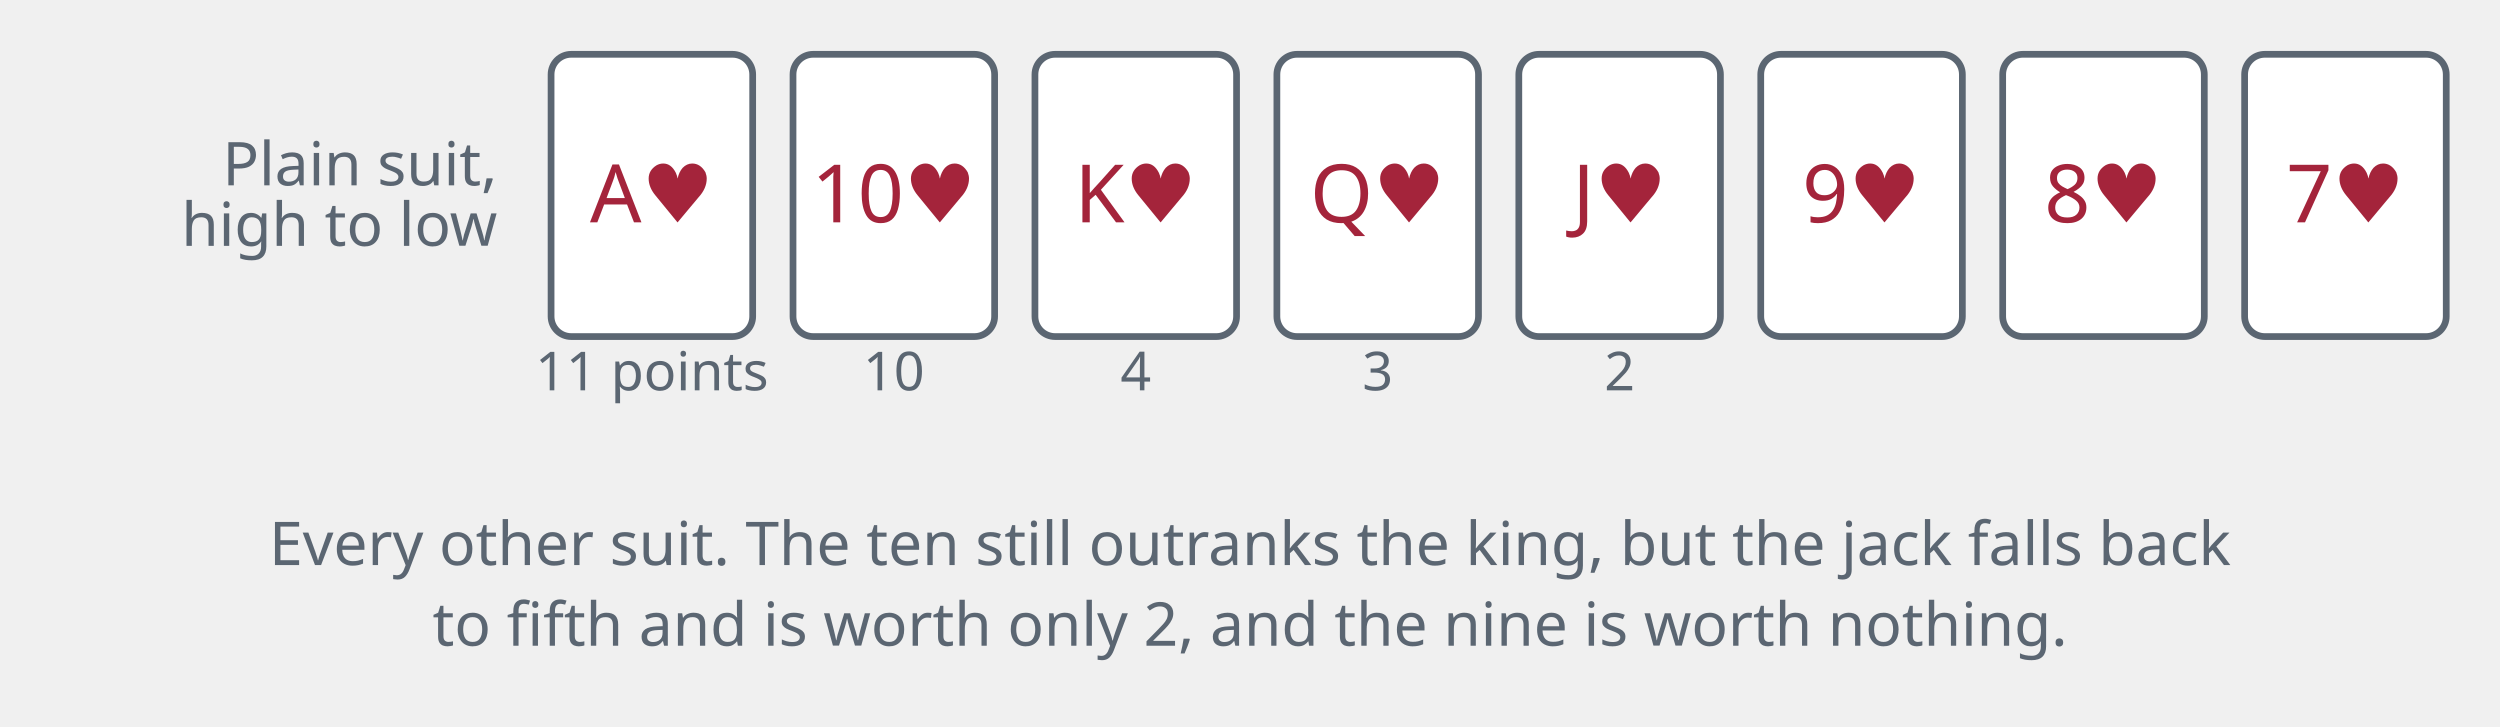
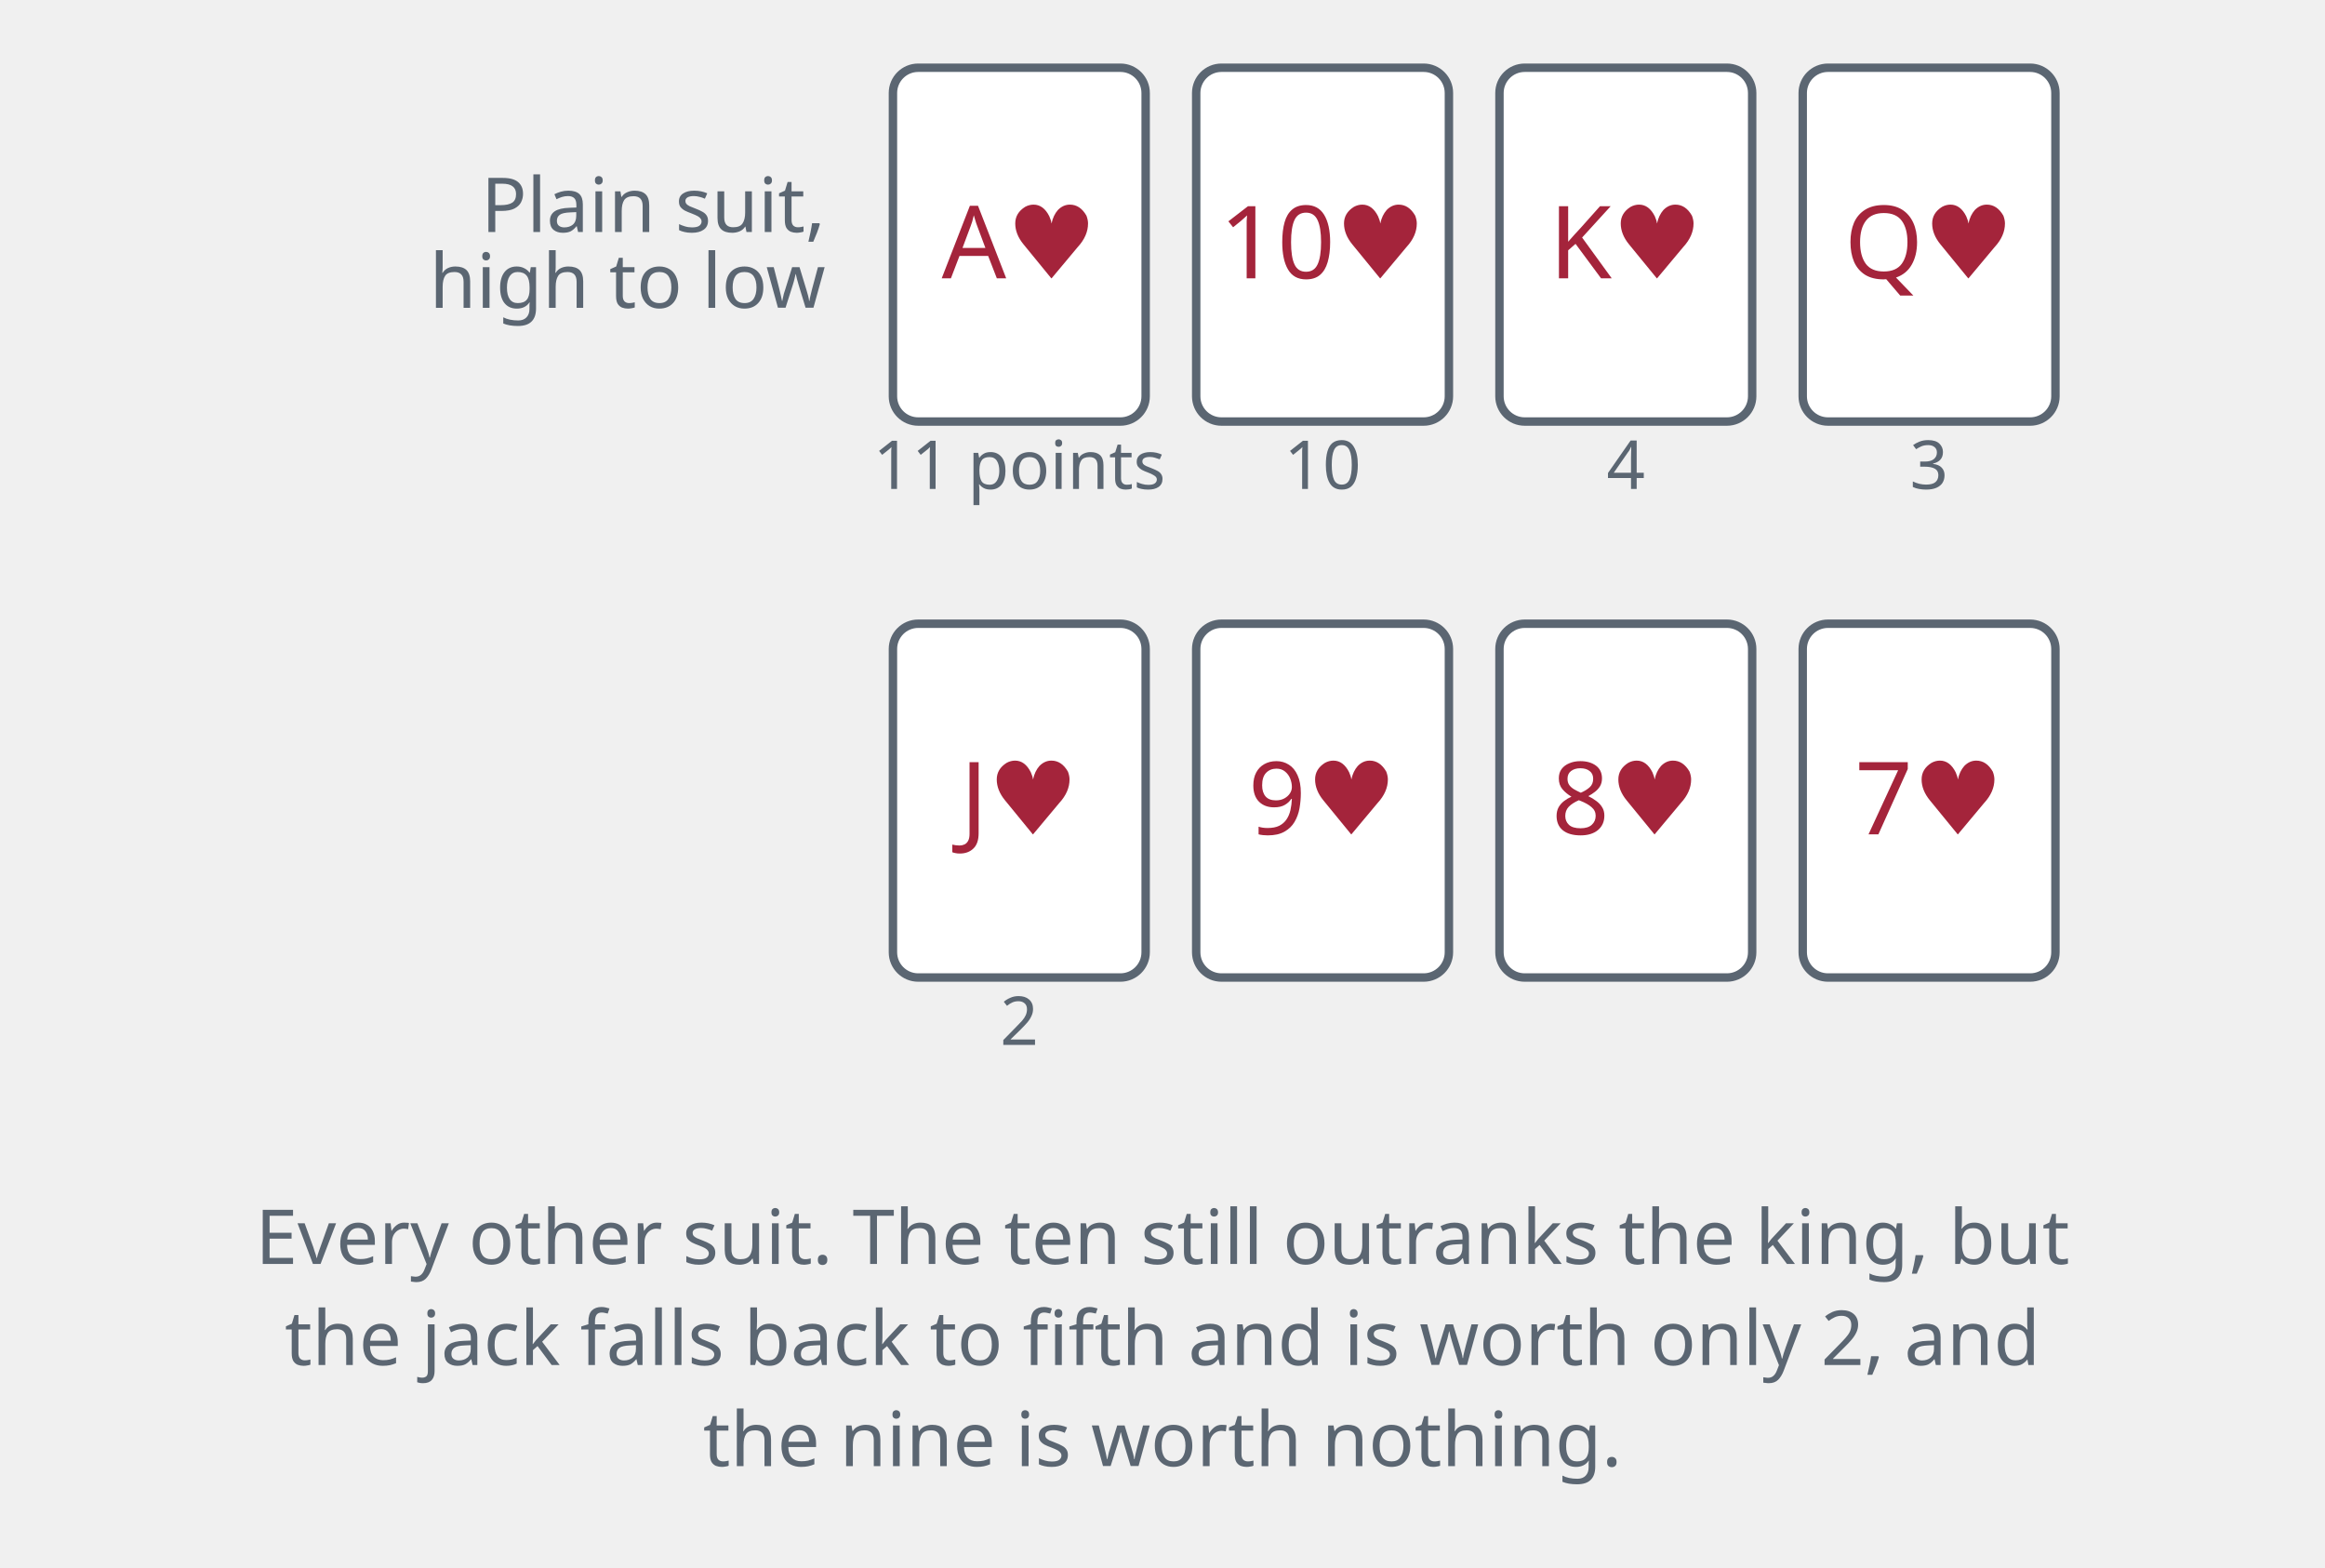
- <svg xmlns="http://www.w3.org/2000/svg" viewBox="0 0 372 108" width="595" height="173" role="img" aria-label="Belote: Every other suit. The ten still outranks the king, but the jack falls back to fifth and is worth only 2, and the nine is worth nothing.">
-   <rect x="82.0" y="8.0" width="30" height="42" rx="3" fill="#ffffff" stroke="#5b6672" stroke-width="1" />
-   <text x="97.0" y="33.0" text-anchor="middle" font-family="system-ui, sans-serif" font-size="12" fill="#a4243b">A♥</text>
-   <text x="97.0" y="58.0" text-anchor="middle" font-family="system-ui, sans-serif" font-size="8" fill="#5b6672">11 points</text>
-   <rect x="118.0" y="8.0" width="30" height="42" rx="3" fill="#ffffff" stroke="#5b6672" stroke-width="1" />
-   <text x="133.0" y="33.0" text-anchor="middle" font-family="system-ui, sans-serif" font-size="12" fill="#a4243b">10♥</text>
-   <text x="133.0" y="58.0" text-anchor="middle" font-family="system-ui, sans-serif" font-size="8" fill="#5b6672">10</text>
-   <rect x="154.0" y="8.0" width="30" height="42" rx="3" fill="#ffffff" stroke="#5b6672" stroke-width="1" />
-   <text x="169.0" y="33.0" text-anchor="middle" font-family="system-ui, sans-serif" font-size="12" fill="#a4243b">K♥</text>
-   <text x="169.0" y="58.0" text-anchor="middle" font-family="system-ui, sans-serif" font-size="8" fill="#5b6672">4</text>
-   <rect x="190.0" y="8.0" width="30" height="42" rx="3" fill="#ffffff" stroke="#5b6672" stroke-width="1" />
-   <text x="205.0" y="33.0" text-anchor="middle" font-family="system-ui, sans-serif" font-size="12" fill="#a4243b">Q♥</text>
-   <text x="205.0" y="58.0" text-anchor="middle" font-family="system-ui, sans-serif" font-size="8" fill="#5b6672">3</text>
-   <rect x="226.0" y="8.0" width="30" height="42" rx="3" fill="#ffffff" stroke="#5b6672" stroke-width="1" />
-   <text x="241.0" y="33.0" text-anchor="middle" font-family="system-ui, sans-serif" font-size="12" fill="#a4243b">J♥</text>
-   <text x="241.0" y="58.0" text-anchor="middle" font-family="system-ui, sans-serif" font-size="8" fill="#5b6672">2</text>
-   <rect x="262.0" y="8.0" width="30" height="42" rx="3" fill="#ffffff" stroke="#5b6672" stroke-width="1" />
-   <text x="277.0" y="33.0" text-anchor="middle" font-family="system-ui, sans-serif" font-size="12" fill="#a4243b">9♥</text>
-   <rect x="298.0" y="8.0" width="30" height="42" rx="3" fill="#ffffff" stroke="#5b6672" stroke-width="1" />
-   <text x="313.0" y="33.0" text-anchor="middle" font-family="system-ui, sans-serif" font-size="12" fill="#a4243b">8♥</text>
-   <rect x="334.0" y="8.0" width="30" height="42" rx="3" fill="#ffffff" stroke="#5b6672" stroke-width="1" />
-   <text x="349.0" y="33.0" text-anchor="middle" font-family="system-ui, sans-serif" font-size="12" fill="#a4243b">7♥</text>
-   <text x="74.0" y="27.5" text-anchor="end" font-family="system-ui, sans-serif" font-size="9" fill="#5b6672">Plain suit,</text>
-   <text x="74.0" y="36.5" text-anchor="end" font-family="system-ui, sans-serif" font-size="9" fill="#5b6672">high to low</text>
-   <text x="186.0" y="84.0" text-anchor="middle" font-family="system-ui, sans-serif" font-size="9" fill="#5b6672">Every other suit. The ten still outranks the king, but the jack falls back</text>
-   <text x="186.0" y="96.0" text-anchor="middle" font-family="system-ui, sans-serif" font-size="9" fill="#5b6672">to fifth and is worth only 2, and the nine is worth nothing.</text>
+ <svg xmlns="http://www.w3.org/2000/svg" viewBox="0 0 276 186" width="442" height="298" role="img" aria-label="Belote: Every other suit. The ten still outranks the king, but the jack falls back to fifth and is worth only 2, and the nine is worth nothing.">
+   <rect x="106.0" y="8.0" width="30" height="42" rx="3" fill="#ffffff" stroke="#5b6672" stroke-width="1" />
+   <text x="121.0" y="33.0" text-anchor="middle" font-family="system-ui, sans-serif" font-size="12" fill="#a4243b">A♥</text>
+   <text x="121.0" y="58.0" text-anchor="middle" font-family="system-ui, sans-serif" font-size="8" fill="#5b6672">11 points</text>
+   <rect x="142.0" y="8.0" width="30" height="42" rx="3" fill="#ffffff" stroke="#5b6672" stroke-width="1" />
+   <text x="157.0" y="33.0" text-anchor="middle" font-family="system-ui, sans-serif" font-size="12" fill="#a4243b">10♥</text>
+   <text x="157.0" y="58.0" text-anchor="middle" font-family="system-ui, sans-serif" font-size="8" fill="#5b6672">10</text>
+   <rect x="178.0" y="8.0" width="30" height="42" rx="3" fill="#ffffff" stroke="#5b6672" stroke-width="1" />
+   <text x="193.0" y="33.0" text-anchor="middle" font-family="system-ui, sans-serif" font-size="12" fill="#a4243b">K♥</text>
+   <text x="193.0" y="58.0" text-anchor="middle" font-family="system-ui, sans-serif" font-size="8" fill="#5b6672">4</text>
+   <rect x="214.0" y="8.0" width="30" height="42" rx="3" fill="#ffffff" stroke="#5b6672" stroke-width="1" />
+   <text x="229.0" y="33.0" text-anchor="middle" font-family="system-ui, sans-serif" font-size="12" fill="#a4243b">Q♥</text>
+   <text x="229.0" y="58.0" text-anchor="middle" font-family="system-ui, sans-serif" font-size="8" fill="#5b6672">3</text>
+   <rect x="106.0" y="74.0" width="30" height="42" rx="3" fill="#ffffff" stroke="#5b6672" stroke-width="1" />
+   <text x="121.0" y="99.0" text-anchor="middle" font-family="system-ui, sans-serif" font-size="12" fill="#a4243b">J♥</text>
+   <text x="121.0" y="124.0" text-anchor="middle" font-family="system-ui, sans-serif" font-size="8" fill="#5b6672">2</text>
+   <rect x="142.0" y="74.0" width="30" height="42" rx="3" fill="#ffffff" stroke="#5b6672" stroke-width="1" />
+   <text x="157.0" y="99.0" text-anchor="middle" font-family="system-ui, sans-serif" font-size="12" fill="#a4243b">9♥</text>
+   <rect x="178.0" y="74.0" width="30" height="42" rx="3" fill="#ffffff" stroke="#5b6672" stroke-width="1" />
+   <text x="193.0" y="99.0" text-anchor="middle" font-family="system-ui, sans-serif" font-size="12" fill="#a4243b">8♥</text>
+   <rect x="214.0" y="74.0" width="30" height="42" rx="3" fill="#ffffff" stroke="#5b6672" stroke-width="1" />
+   <text x="229.0" y="99.0" text-anchor="middle" font-family="system-ui, sans-serif" font-size="12" fill="#a4243b">7♥</text>
+   <text x="98.0" y="27.5" text-anchor="end" font-family="system-ui, sans-serif" font-size="9" fill="#5b6672">Plain suit,</text>
+   <text x="98.0" y="36.5" text-anchor="end" font-family="system-ui, sans-serif" font-size="9" fill="#5b6672">high to low</text>
+   <text x="138.0" y="150.0" text-anchor="middle" font-family="system-ui, sans-serif" font-size="9" fill="#5b6672">Every other suit. The ten still outranks the king, but</text>
+   <text x="138.0" y="162.0" text-anchor="middle" font-family="system-ui, sans-serif" font-size="9" fill="#5b6672">the jack falls back to fifth and is worth only 2, and</text>
+   <text x="138.0" y="174.0" text-anchor="middle" font-family="system-ui, sans-serif" font-size="9" fill="#5b6672">the nine is worth nothing.</text>
</svg>
